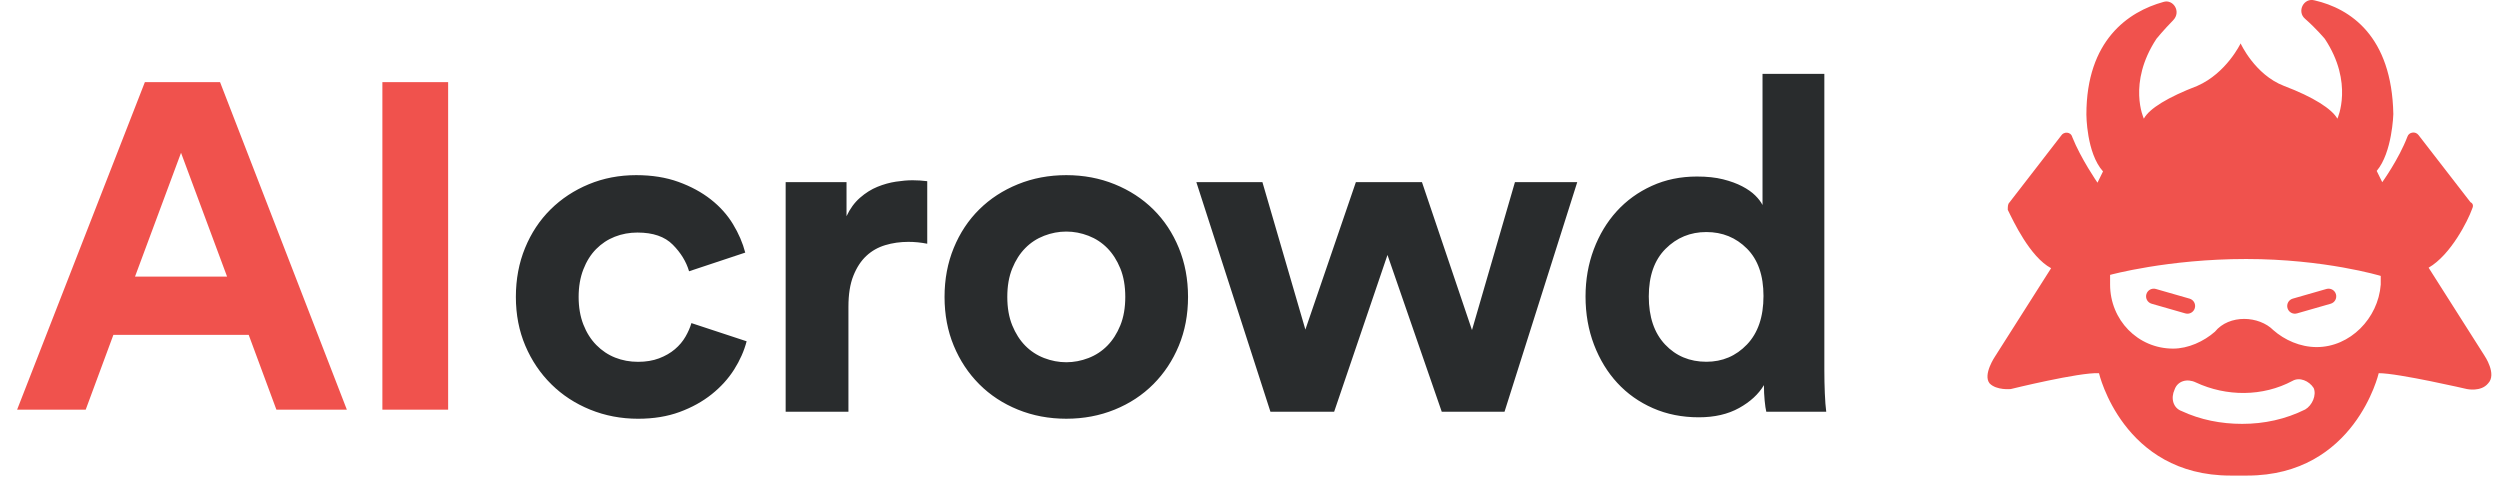
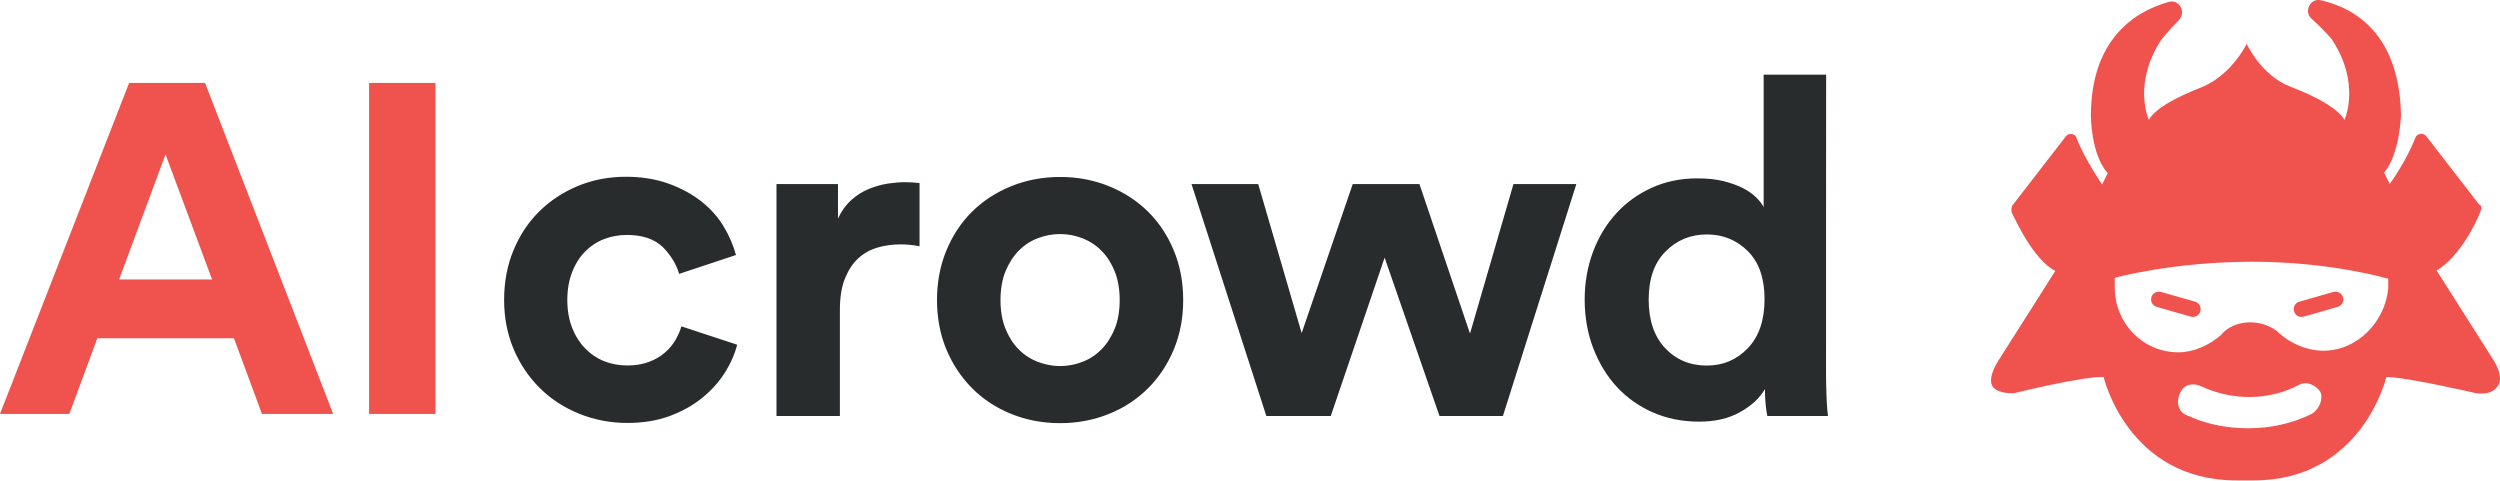
- <svg xmlns="http://www.w3.org/2000/svg" width="126" height="24">
-   <g fill="none" fill-rule="evenodd">
-     <path d="M32.137 11.72c-.412 0-.797.071-1.154.212-.357.141-.67.349-.94.623-.27.274-.484.615-.642 1.023-.159.408-.238.87-.238 1.388 0 .517.079.98.238 1.388.159.408.377.753.654 1.035.278.282.595.494.951.635.357.141.741.212 1.154.212.396 0 .749-.059 1.058-.176.309-.118.575-.27.797-.459.222-.188.4-.4.535-.635.135-.235.234-.463.297-.682l2.783.917c-.127.486-.337.96-.63 1.423-.293.463-.67.878-1.13 1.246-.46.368-.999.666-1.617.894-.618.227-1.316.341-2.093.341-.856 0-1.661-.153-2.414-.459-.753-.306-1.407-.733-1.962-1.282-.555-.549-.991-1.195-1.308-1.94C26.159 16.678 26 15.859 26 14.965c0-.894.155-1.717.464-2.469.309-.753.737-1.399 1.284-1.94.547-.541 1.189-.964 1.927-1.27.737-.306 1.534-.459 2.391-.459.793 0 1.502.114 2.129.341.626.227 1.169.521 1.629.882.46.361.833.776 1.118 1.246.285.47.492.949.618 1.435l-2.831.941c-.143-.486-.416-.933-.821-1.34-.404-.408-.995-.611-1.772-.611zm14.596.564c-.317-.063-.634-.094-.951-.094-.412 0-.801.055-1.166.165-.365.11-.682.29-.951.541-.27.251-.488.584-.654.999-.167.415-.25.937-.25 1.564v5.291h-3.164V9.18h3.068v1.717c.174-.376.4-.686.678-.929.278-.243.571-.427.88-.553.309-.125.618-.212.928-.259.309-.047.591-.071.844-.071.127 0 .25.004.369.012.119.008.242.02.369.035v3.151zm7.008 5.973c.381 0 .753-.071 1.118-.212.365-.141.682-.349.951-.623.27-.274.488-.615.654-1.023.167-.408.25-.886.25-1.435 0-.549-.083-1.027-.25-1.435-.167-.408-.385-.749-.654-1.023-.27-.274-.587-.482-.951-.623-.365-.141-.737-.212-1.118-.212-.381 0-.753.071-1.118.212-.365.141-.682.349-.951.623-.27.274-.488.615-.654 1.023-.167.408-.25.886-.25 1.435 0 .549.083 1.027.25 1.435.167.408.385.749.654 1.023.27.274.587.482.951.623.365.141.737.212 1.118.212zm0-9.43c.872 0 1.685.153 2.438.459.753.306 1.403.729 1.95 1.27.547.541.975 1.188 1.284 1.94.309.753.464 1.576.464 2.469 0 .894-.155 1.713-.464 2.458-.309.745-.737 1.391-1.284 1.94-.547.549-1.197.976-1.95 1.282-.753.306-1.566.459-2.438.459-.872 0-1.685-.153-2.438-.459-.753-.306-1.403-.733-1.95-1.282-.547-.549-.975-1.195-1.284-1.94-.309-.745-.464-1.564-.464-2.458 0-.894.155-1.717.464-2.469.309-.753.737-1.399 1.284-1.94.547-.541 1.197-.964 1.95-1.27.753-.306 1.566-.459 2.438-.459zm17.926.353l2.521 7.455 2.165-7.455h3.14L75.828 20.751h-3.164l-2.735-7.902-2.688 7.902h-3.211L60.296 9.18h3.33l2.165 7.431 2.545-7.431h3.33zm20.28 9.477c0 .392.008.78.024 1.164.016.384.04.694.071.929H89.021c-.032-.125-.059-.314-.083-.564-.024-.251-.036-.51-.036-.776-.27.455-.686.839-1.249 1.152-.563.314-1.241.47-2.034.47-.84 0-1.61-.153-2.307-.459-.698-.306-1.296-.729-1.796-1.27-.5-.541-.892-1.184-1.177-1.928-.285-.745-.428-1.556-.428-2.434 0-.847.139-1.638.416-2.375.278-.737.662-1.376 1.154-1.917.492-.541 1.082-.968 1.772-1.282.69-.314 1.447-.47 2.272-.47.507 0 .947.047 1.32.141.373.094.694.212.963.353.27.141.488.294.654.459.167.165.289.325.369.482V3.724h3.116v14.934zm-8.848-3.716c0 1.035.274 1.842.821 2.422.547.58 1.241.87 2.081.87.809 0 1.491-.29 2.046-.87.555-.58.833-1.395.833-2.446 0-1.035-.278-1.83-.833-2.387-.555-.557-1.237-.835-2.046-.835-.809 0-1.495.282-2.058.847-.563.564-.844 1.364-.844 2.399z" fill="#292C2D" />
-     <path d="M12.534 16.876H5.715L4.319 20.648H.862L7.302 4.138h3.788l6.392 16.51h-3.551l-1.397-3.772zm-5.729-2.934h4.64L9.124 7.701 6.804 13.942zM19.272 20.648V4.138h3.314V20.648h-3.314z" fill="#F0524D" fill-rule="nonzero" />
-     <g fill="#F0524D" fill-rule="nonzero">
-       <path d="M125.222 17.931l-2.82-4.439c1.118-.645 1.981-2.374 2.184-2.942.076-.155.076-.284-.076-.361l-2.616-3.381c-.152-.206-.483-.155-.559.077-.432 1.135-1.27 2.297-1.27 2.297l-.279-.568c.787-.929.838-2.865.838-2.865-.076-3.948-2.184-5.316-3.963-5.729-.559-.155-.914.568-.483.929.559.49.991 1.006.991 1.006 1.473 2.219.635 4.026.635 4.026-.279-.49-1.194-1.084-2.693-1.652-1.473-.568-2.184-2.142-2.184-2.142s-.711 1.497-2.184 2.142c-1.473.568-2.413 1.135-2.693 1.652 0 0-.838-1.781.635-4.026 0 0 .356-.439.838-.929.432-.439 0-1.084-.483-.929-1.778.49-3.886 1.935-3.886 5.677 0 0 0 1.935.838 2.865l-.279.568s-.838-1.213-1.27-2.297c-.076-.284-.432-.284-.559-.077l-2.616 3.381c-.076.077-.076.206-.076.361.279.568 1.118 2.374 2.184 2.942l-2.82 4.439s-.635.929-.279 1.368c.356.361 1.067.284 1.067.284s3.455-.852 4.445-.8c0 0 1.194 5.161 6.63 5.161h.838c5.436 0 6.63-5.161 6.63-5.161.991 0 4.445.8 4.445.8s.711.155 1.067-.284c.457-.465-.178-1.394-.178-1.394m-9.043 2.71c-.991.49-2.057.723-3.175.723-1.067 0-2.108-.206-3.048-.645-.432-.155-.559-.645-.356-1.084.152-.439.635-.568 1.067-.361 1.549.723 3.378.723 4.877-.077.356-.206.838 0 1.067.361.152.361-.076.877-.432 1.084m.584-3.148c-.838 0-1.626-.361-2.184-.852-.356-.361-.914-.568-1.473-.568-.559 0-1.118.206-1.473.645-.559.49-1.346.852-2.108.852-1.778 0-3.175-1.445-3.175-3.226v-.49s2.896-.8 6.858-.8c3.963 0 6.782.852 6.782.852v.439c-.127 1.703-1.549 3.148-3.226 3.148" />
-       <path d="M108.656 14.564l1.698.487c.206.059.324.273.265.479-.059.206-.273.324-.479.265l-1.698-.487c-.206-.059-.324-.273-.265-.479.059-.206.273-.324.479-.265zM117.253 14.564l-1.698.487c-.206.059-.324.273-.265.479.059.206.273.324.479.265l1.698-.487c.206-.059.324-.273.265-.479-.059-.206-.273-.324-.479-.265z" />
+ <svg xmlns="http://www.w3.org/2000/svg" version="1.1" id="Layer_1" x="0px" y="0px" viewBox="0 0 2492 479" style="enable-background:new 0 0 2492 479;" xml:space="preserve">
+   <style type="text/css">
+ 	.st0{fill:#292C2D;}
+ 	.st1{fill:#F0524D;}
+ </style>
+   <g>
+     <path class="st0" d="M625,234.2c-8.2,0-15.9,1.4-23.1,4.2c-7.1,2.8-13.4,7-18.8,12.5c-5.4,5.5-9.7,12.3-12.8,20.4   c-3.2,8.1-4.8,17.4-4.8,27.7s1.6,19.6,4.8,27.7c3.2,8.1,7.5,15,13.1,20.7c5.5,5.6,11.9,9.9,19,12.7s14.8,4.2,23.1,4.2   c7.9,0,15-1.2,21.2-3.5c6.2-2.3,11.5-5.4,15.9-9.2s8-8,10.7-12.7s4.7-9.2,5.9-13.6l55.6,18.3c-2.5,9.7-6.7,19.2-12.6,28.4   c-5.9,9.2-13.4,17.5-22.6,24.9c-9.2,7.4-20,13.3-32.3,17.9c-12.4,4.5-26.3,6.8-41.8,6.8c-17.1,0-33.2-3.1-48.2-9.2   c-15.1-6.1-28.1-14.6-39.2-25.6s-19.8-23.9-26.1-38.8c-6.3-14.9-9.5-31.3-9.5-49.1c0-17.9,3.1-34.3,9.3-49.3   c6.2-15,14.7-28,25.7-38.8c10.9-10.8,23.8-19.3,38.5-25.4s30.7-9.2,47.8-9.2c15.8,0,30,2.3,42.5,6.8c12.5,4.5,23.4,10.4,32.6,17.6   c9.2,7.2,16.6,15.5,22.3,24.9c5.7,9.4,9.8,19,12.4,28.7l-56.6,18.8c-2.9-9.7-8.3-18.6-16.4-26.8C652.3,238.3,640.5,234.2,625,234.2   z M916.6,245.5c-6.3-1.3-12.7-1.9-19-1.9c-8.2,0-16,1.1-23.3,3.3s-13.6,5.8-19,10.8c-5.4,5-9.7,11.7-13.1,20   c-3.3,8.3-5,18.7-5,31.3v105.7H774V183.5h61.3v34.3c3.5-7.5,8-13.7,13.5-18.6c5.5-4.9,11.4-8.5,17.6-11c6.2-2.5,12.4-4.2,18.5-5.2   c6.2-0.9,11.8-1.4,16.9-1.4c2.5,0,5,0.1,7.4,0.2c2.4,0.2,4.8,0.4,7.4,0.7C916.6,182.5,916.6,245.5,916.6,245.5z M1056.7,364.9   c7.6,0,15.1-1.4,22.3-4.2c7.3-2.8,13.6-7,19-12.5c5.4-5.5,9.7-12.3,13.1-20.4c3.3-8.1,5-17.7,5-28.7s-1.7-20.5-5-28.7   c-3.3-8.1-7.7-15-13.1-20.4c-5.4-5.5-11.7-9.6-19-12.5c-7.3-2.8-14.7-4.2-22.3-4.2s-15.1,1.4-22.3,4.2c-7.3,2.8-13.6,7-19,12.5   s-9.7,12.3-13.1,20.4c-3.3,8.1-5,17.7-5,28.7s1.7,20.5,5,28.7c3.3,8.1,7.7,15,13.1,20.4c5.4,5.5,11.7,9.6,19,12.5   C1041.6,363.4,1049.1,364.9,1056.7,364.9z M1056.7,176.4c17.4,0,33.7,3.1,48.7,9.2c15.1,6.1,28,14.6,39,25.4   c10.9,10.8,19.5,23.7,25.7,38.8c6.2,15,9.3,31.5,9.3,49.3s-3.1,34.2-9.3,49.1s-14.7,27.8-25.7,38.8s-23.9,19.5-39,25.6   c-15.1,6.1-31.3,9.2-48.7,9.2s-33.7-3.1-48.7-9.2c-15.1-6.1-28-14.6-39-25.6c-10.9-11-19.5-23.9-25.7-38.8   c-6.2-14.9-9.3-31.3-9.3-49.1s3.1-34.3,9.3-49.3c6.2-15,14.7-28,25.7-38.8c10.9-10.8,23.9-19.3,39-25.4   C1023,179.5,1039.3,176.4,1056.7,176.4z M1414.9,183.5l50.4,149l43.3-149h62.7l-73.2,231.2h-63.2l-54.7-157.9l-53.7,157.9h-64.2   l-74.6-231.2h66.5l43.3,148.5l50.9-148.5C1348.4,183.5,1414.9,183.5,1414.9,183.5z M1820.2,372.8c0,7.8,0.2,15.6,0.5,23.3   c0.3,7.7,0.8,13.9,1.4,18.6h-60.4c-0.6-2.5-1.2-6.3-1.7-11.3c-0.5-5-0.7-10.2-0.7-15.5c-5.4,9.1-13.7,16.8-25,23   c-11.2,6.3-24.8,9.4-40.6,9.4c-16.8,0-32.2-3.1-46.1-9.2c-13.9-6.1-25.9-14.6-35.9-25.4c-10-10.8-17.8-23.7-23.5-38.5   s-8.6-31.1-8.6-48.6c0-16.9,2.8-32.7,8.3-47.5c5.5-14.7,13.2-27.5,23.1-38.3c9.8-10.8,21.6-19.3,35.4-25.6   c13.8-6.3,28.9-9.4,45.4-9.4c10.1,0,18.9,0.9,26.4,2.8c7.4,1.9,13.9,4.2,19.3,7s9.7,5.9,13.1,9.2c3.3,3.3,5.8,6.5,7.4,9.6V74.4   h62.3C1820.2,74.4,1820.2,372.8,1820.2,372.8z M1643.4,298.6c0,20.7,5.5,36.8,16.4,48.4c10.9,11.6,24.8,17.4,41.6,17.4   c16.2,0,29.8-5.8,40.9-17.4s16.6-27.9,16.6-48.9c0-20.7-5.5-36.6-16.6-47.7c-11.1-11.1-24.7-16.7-40.9-16.7   c-16.2,0-29.9,5.6-41.1,16.9C1649,261.9,1643.4,277.9,1643.4,298.6z" />
+     <path class="st1" d="M233.2,337.2H97l-27.9,75.4H0L128.7,82.7h75.7l127.7,329.9h-71C261.2,412.6,233.2,337.2,233.2,337.2z    M118.7,278.6h92.7l-46.4-124.7C165.1,153.9,118.7,278.6,118.7,278.6z M367.9,412.6V82.7h66.2v329.9H367.9z" />
+     <g>
+       <path class="st1" d="M2485.1,358.3l-56.3-88.7c22.3-12.9,39.6-47.4,43.7-58.8c1.5-3.1,1.5-5.7-1.5-7.2l-52.3-67.6    c-3-4.1-9.6-3.1-11.2,1.5c-8.6,22.7-25.4,45.9-25.4,45.9l-5.6-11.3c15.7-18.6,16.8-57.2,16.8-57.2    c-1.5-78.9-43.7-106.2-79.2-114.5c-11.2-3.1-18.3,11.3-9.6,18.6c11.2,9.8,19.8,20.1,19.8,20.1c29.4,44.4,12.7,80.4,12.7,80.4    c-5.6-9.8-23.9-21.7-53.8-33c-29.4-11.3-43.7-42.8-43.7-42.8s-14.2,29.9-43.7,42.8c-29.4,11.3-48.2,22.7-53.8,33    c0,0-16.8-35.6,12.7-80.4c0,0,7.1-8.8,16.8-18.6c8.6-8.8,0-21.7-9.6-18.6c-35.5,9.8-77.7,38.7-77.7,113.5c0,0,0,38.7,16.8,57.2    l-5.6,11.3c0,0-16.8-24.2-25.4-45.9c-1.5-5.7-8.6-5.7-11.2-1.5l-52.3,67.6c-1.5,1.5-1.5,4.1-1.5,7.2c5.6,11.3,22.3,47.4,43.7,58.8    l-56.3,88.7c0,0-12.7,18.6-5.6,27.3c7.1,7.2,21.3,5.7,21.3,5.7s69-17,88.8-16c0,0,23.9,103.1,132.5,103.1h16.8    c108.6,0,132.5-103.1,132.5-103.1c19.8,0,88.8,16,88.8,16s14.2,3.1,21.3-5.7C2497.8,376.9,2485.1,358.3,2485.1,358.3     M2304.4,412.5c-19.8,9.8-41.1,14.4-63.5,14.4c-21.3,0-42.1-4.1-60.9-12.9c-8.6-3.1-11.2-12.9-7.1-21.7c3-8.8,12.7-11.3,21.3-7.2    c31,14.4,67.5,14.4,97.5-1.5c7.1-4.1,16.8,0,21.3,7.2C2316.1,398,2311.5,408.3,2304.4,412.5 M2316.1,349.6    c-16.8,0-32.5-7.2-43.7-17c-7.1-7.2-18.3-11.3-29.4-11.3c-11.2,0-22.3,4.1-29.4,12.9c-11.2,9.8-26.9,17-42.1,17    c-35.5,0-63.5-28.9-63.5-64.5v-9.8c0,0,57.9-16,137.1-16c79.2,0,135.5,17,135.5,17v8.8C2378,320.7,2349.6,349.6,2316.1,349.6" />
+       <path class="st1" d="M2154.1,291l33.9,9.7c4.1,1.2,6.5,5.5,5.3,9.6c-1.2,4.1-5.5,6.5-9.6,5.3l-33.9-9.7c-4.1-1.2-6.5-5.5-5.3-9.6    C2145.7,292.2,2150,289.9,2154.1,291z M2325.9,291l-33.9,9.7c-4.1,1.2-6.5,5.5-5.3,9.6c1.2,4.1,5.5,6.5,9.6,5.3l33.9-9.7    c4.1-1.2,6.5-5.5,5.3-9.6C2334.3,292.2,2330,289.9,2325.9,291z" />
    </g>
  </g>
</svg>
